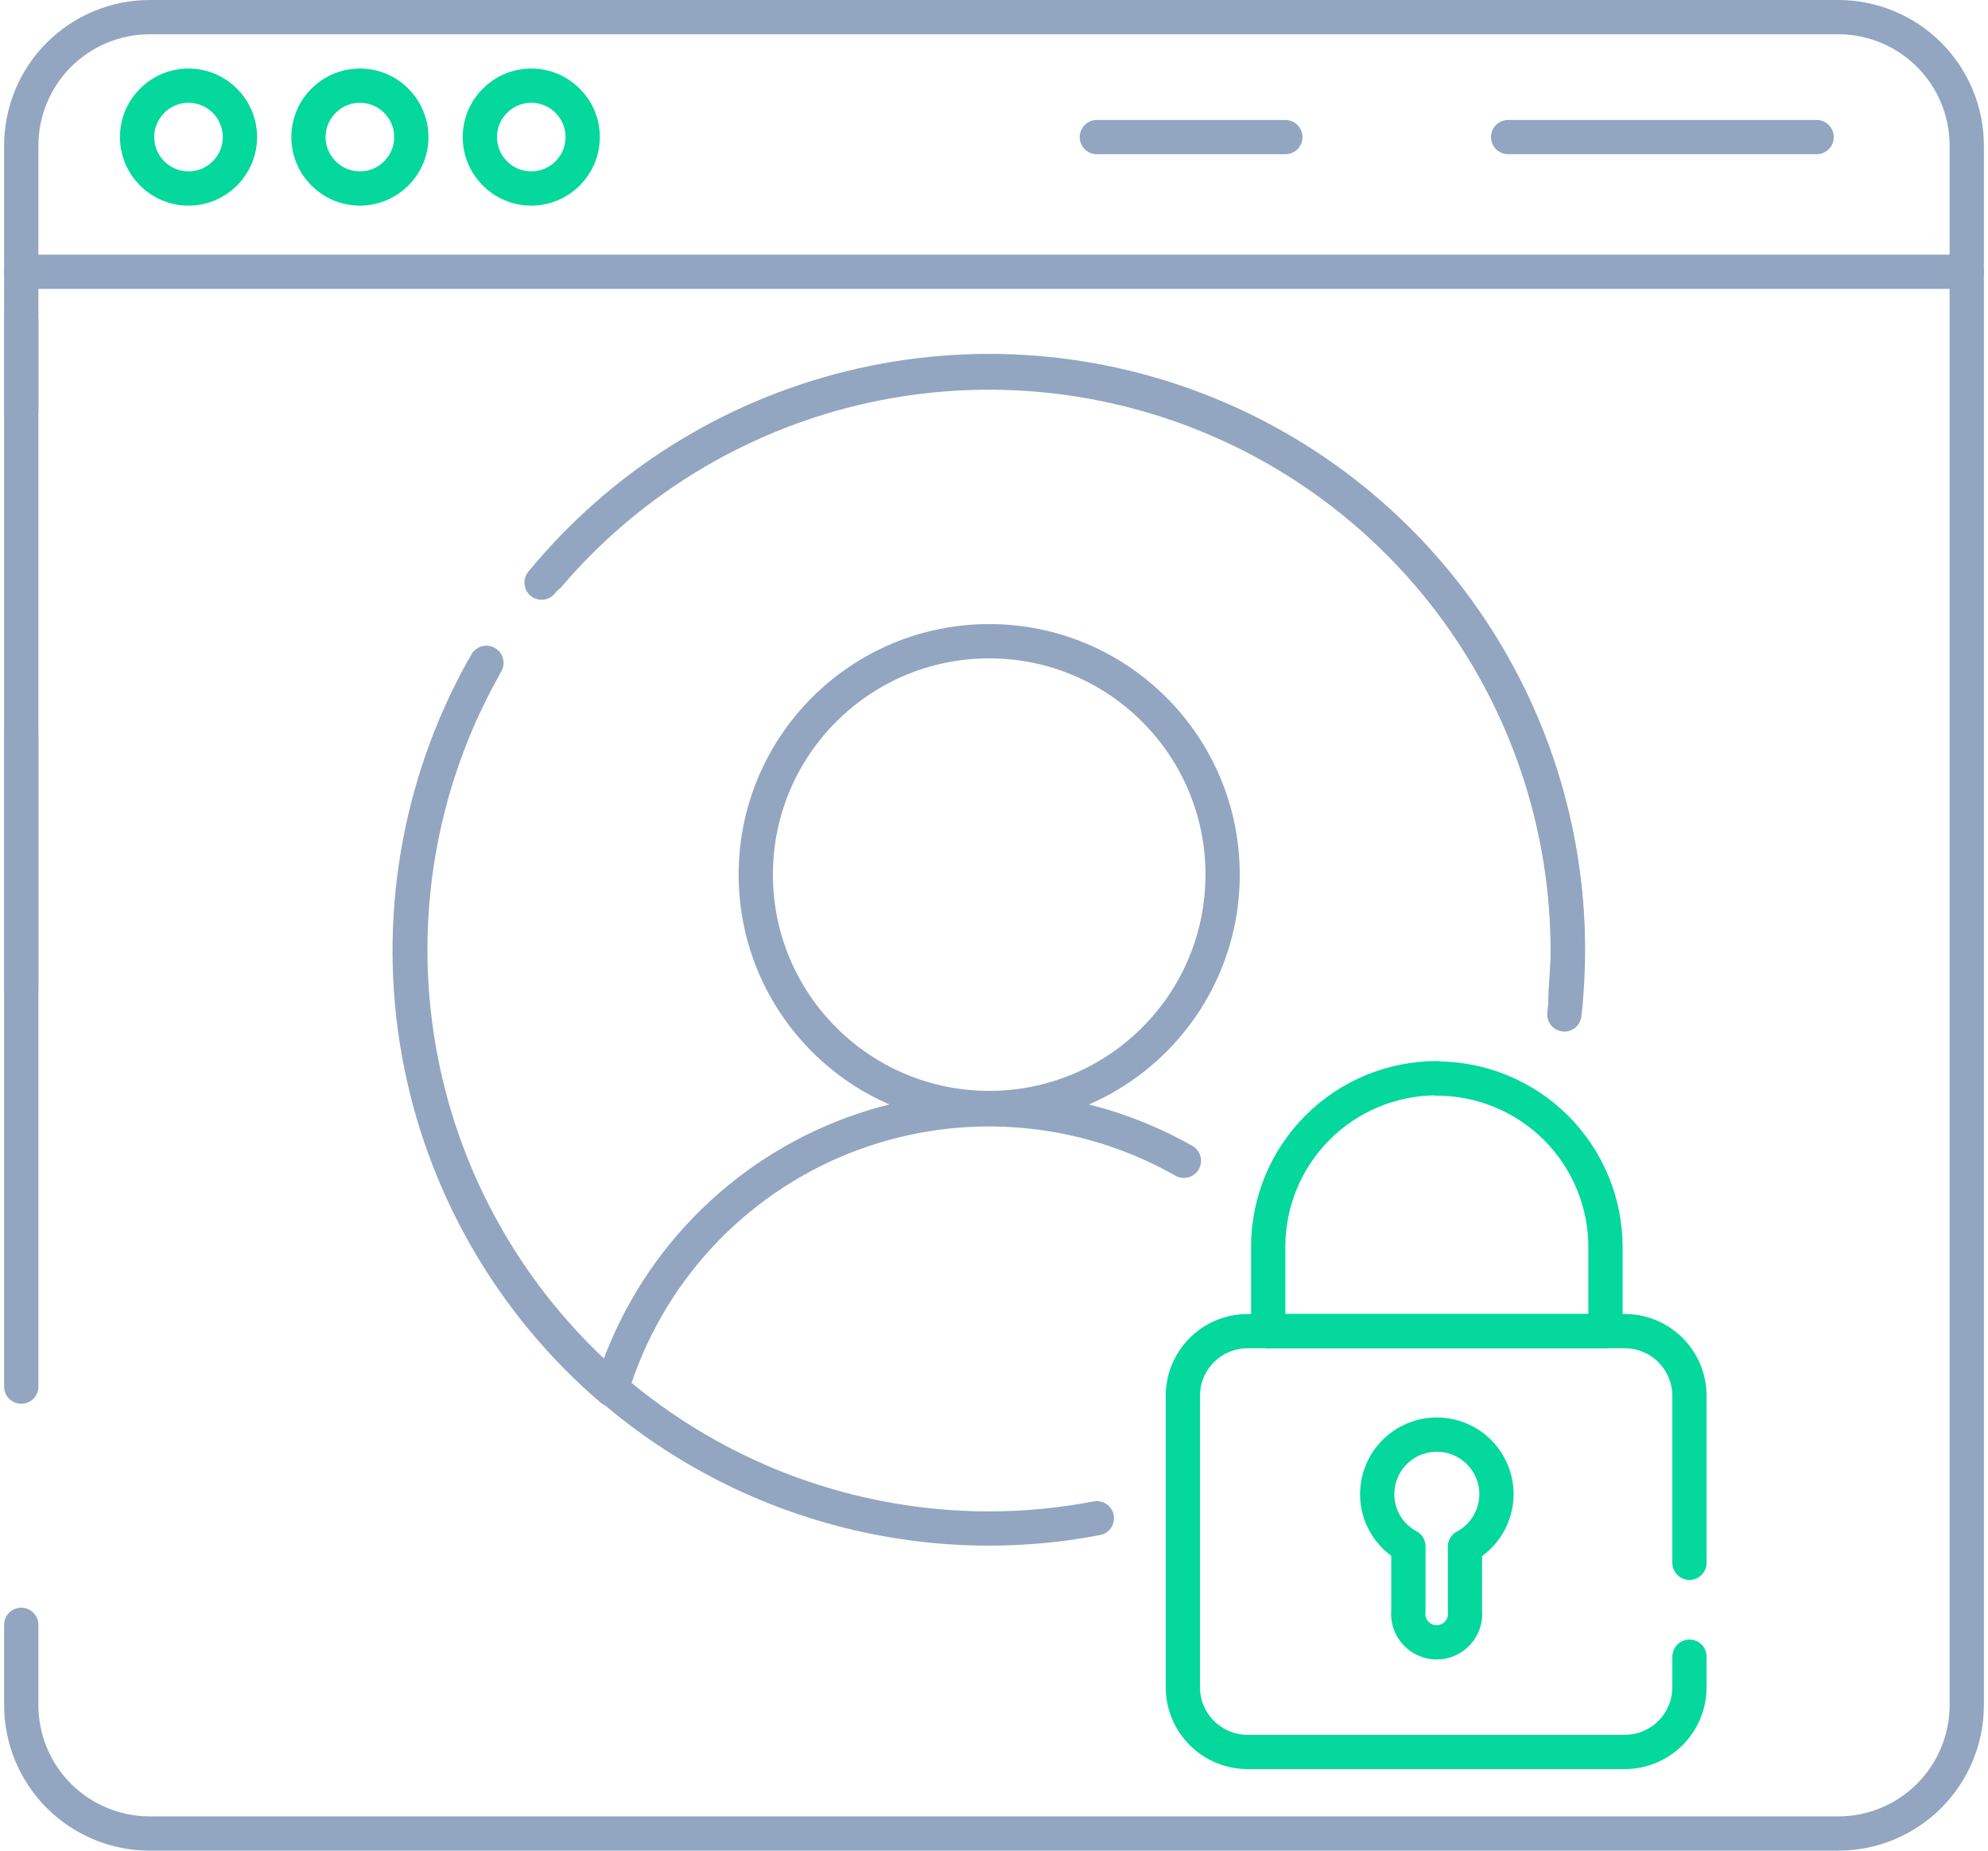
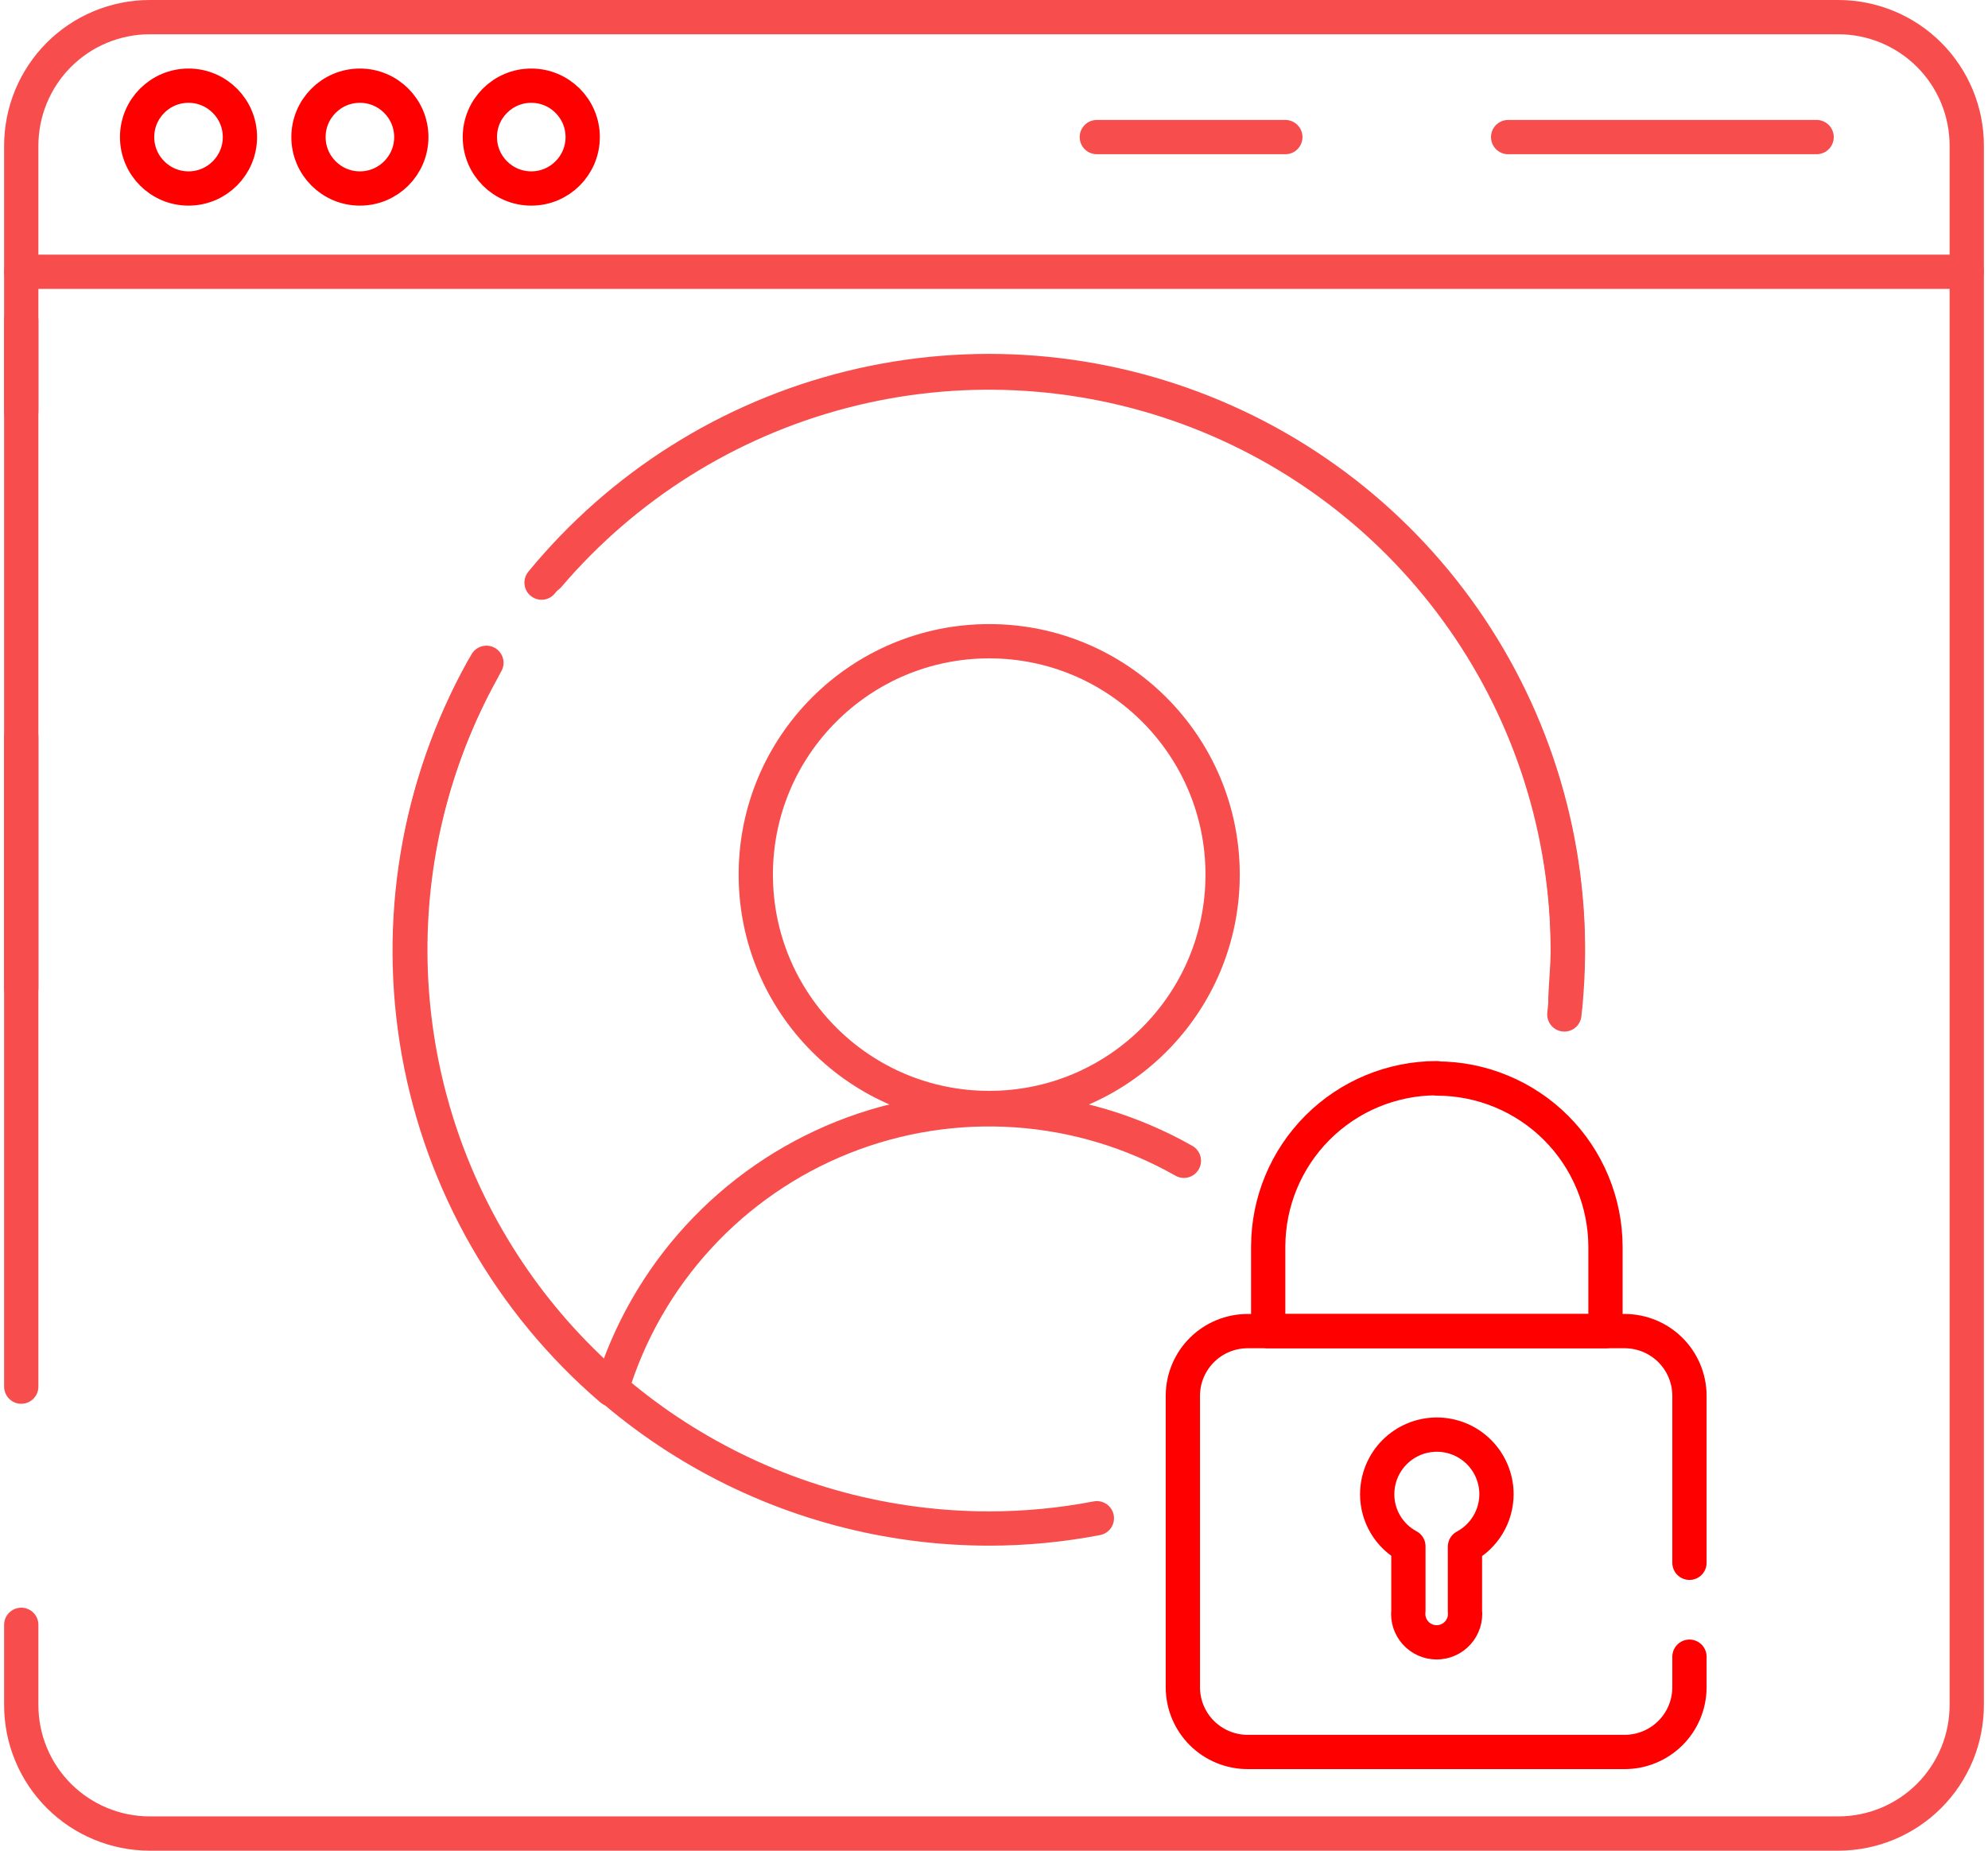
<svg xmlns="http://www.w3.org/2000/svg" width="58" height="54" viewBox="0 0 58 54" fill="none">
-   <path d="M14.191 19.34C12.725 21.909 11.96 24.817 11.971 27.775C11.982 30.732 12.77 33.635 14.255 36.192C15.74 38.75 17.871 40.873 20.434 42.348C22.997 43.824 25.903 44.6 28.86 44.6C29.914 44.6 30.966 44.499 32.001 44.3" stroke="#92A6C2" stroke-linecap="round" stroke-linejoin="round" />
-   <path d="M45.64 29.6C46.046 25.98 45.271 22.325 43.43 19.181C41.59 16.037 38.782 13.573 35.425 12.156C32.069 10.739 28.345 10.445 24.808 11.318C21.271 12.191 18.111 14.184 15.8 17" stroke="#92A6C2" stroke-linecap="round" stroke-linejoin="round" />
-   <path d="M28.86 32.33C32.621 32.33 35.67 29.281 35.67 25.52C35.67 21.759 32.621 18.71 28.86 18.71C25.099 18.71 22.05 21.759 22.05 25.52C22.05 29.281 25.099 32.33 28.86 32.33Z" stroke="#92A6C2" stroke-linecap="round" stroke-linejoin="round" />
-   <path d="M14.08 19.54C12.189 22.937 11.531 26.883 12.216 30.71C12.901 34.537 14.888 38.01 17.84 40.54C18.341 38.887 19.207 37.368 20.375 36.096C21.543 34.823 22.982 33.83 24.586 33.189C26.19 32.549 27.918 32.277 29.641 32.395C31.364 32.513 33.038 33.017 34.54 33.87" stroke="#92A6C2" stroke-linecap="round" stroke-linejoin="round" />
-   <path d="M45.67 29.3C45.67 28.78 45.74 28.3 45.74 27.72C45.732 24.269 44.666 20.903 42.687 18.076C40.709 15.249 37.911 13.096 34.672 11.906C31.432 10.717 27.906 10.548 24.568 11.423C21.23 12.298 18.24 14.174 16 16.8" stroke="#92A6C2" stroke-linecap="round" stroke-linejoin="round" />
-   <path d="M0.62 40.46V21.5" stroke="#92A6C2" stroke-linecap="round" stroke-linejoin="round" />
-   <path d="M0.62 12V4.26C0.619 3.768 0.715 3.28 0.902 2.824C1.089 2.369 1.364 1.955 1.711 1.605C2.059 1.256 2.471 0.979 2.926 0.789C3.38 0.6 3.868 0.501 4.36 0.5H53.63C54.625 0.5 55.578 0.895 56.282 1.598C56.985 2.302 57.38 3.255 57.38 4.25V49.74C57.381 50.233 57.286 50.72 57.099 51.176C56.911 51.631 56.636 52.045 56.289 52.395C55.942 52.744 55.529 53.021 55.074 53.211C54.62 53.4 54.133 53.499 53.64 53.5H4.37C3.376 53.5 2.422 53.105 1.718 52.402C1.015 51.698 0.62 50.745 0.62 49.75V47.41" stroke="#92A6C2" stroke-linecap="round" stroke-linejoin="round" />
-   <path d="M0.62 7.93H57.38" stroke="#92A6C2" stroke-linecap="round" stroke-linejoin="round" />
-   <path d="M5.5 5.5C6.328 5.5 7 4.828 7 4C7 3.172 6.328 2.5 5.5 2.5C4.672 2.5 4 3.172 4 4C4 4.828 4.672 5.5 5.5 5.5Z" stroke="#05D89C" stroke-linecap="round" stroke-linejoin="round" />
-   <path d="M10.5 5.5C11.328 5.5 12 4.828 12 4C12 3.172 11.328 2.5 10.5 2.5C9.672 2.5 9 3.172 9 4C9 4.828 9.672 5.5 10.5 5.5Z" stroke="#05D89C" stroke-linecap="round" stroke-linejoin="round" />
-   <path d="M15.5 5.5C16.328 5.5 17 4.828 17 4C17 3.172 16.328 2.5 15.5 2.5C14.672 2.5 14 3.172 14 4C14 4.828 14.672 5.5 15.5 5.5Z" stroke="#05D89C" stroke-linecap="round" stroke-linejoin="round" />
-   <path d="M44 4H53" stroke="#92A6C2" stroke-linecap="round" stroke-linejoin="round" />
-   <path d="M32 4H37.5" stroke="#92A6C2" stroke-linecap="round" stroke-linejoin="round" />
-   <path d="M0.62 9.35V28.83" stroke="#92A6C2" stroke-linecap="round" stroke-linejoin="round" />
-   <path d="M49.29 48.34V49.24C49.287 49.74 49.087 50.218 48.733 50.57C48.379 50.922 47.899 51.12 47.4 51.12H36.4C35.9 51.12 35.421 50.922 35.067 50.57C34.713 50.218 34.512 49.74 34.51 49.24V40.72C34.512 40.221 34.713 39.742 35.067 39.39C35.421 39.038 35.9 38.84 36.4 38.84H47.4C47.899 38.84 48.379 39.038 48.733 39.39C49.087 39.742 49.287 40.221 49.29 40.72V45.6" stroke="#05D89C" stroke-linecap="round" stroke-linejoin="round" />
-   <path d="M43.66 43.6C43.66 43.139 43.476 42.696 43.15 42.37C42.824 42.043 42.381 41.86 41.92 41.86C41.458 41.86 41.016 42.043 40.689 42.37C40.363 42.696 40.18 43.139 40.18 43.6C40.179 43.912 40.264 44.218 40.424 44.486C40.584 44.754 40.814 44.973 41.09 45.12V47C41.077 47.116 41.089 47.233 41.124 47.344C41.16 47.456 41.219 47.558 41.297 47.645C41.374 47.732 41.47 47.801 41.576 47.849C41.683 47.897 41.798 47.921 41.915 47.921C42.031 47.921 42.147 47.897 42.253 47.849C42.36 47.801 42.455 47.732 42.533 47.645C42.611 47.558 42.669 47.456 42.705 47.344C42.741 47.233 42.752 47.116 42.74 47V45.13C43.017 44.982 43.249 44.761 43.411 44.492C43.573 44.223 43.659 43.914 43.66 43.6V43.6Z" stroke="#05D89C" stroke-linecap="round" stroke-linejoin="round" />
-   <path d="M41.92 31.47C42.566 31.47 43.206 31.597 43.803 31.845C44.4 32.092 44.942 32.454 45.399 32.911C45.856 33.368 46.218 33.91 46.465 34.507C46.713 35.104 46.84 35.744 46.84 36.39V38.84H37V36.38C37 35.075 37.518 33.824 38.441 32.901C39.364 31.978 40.615 31.46 41.92 31.46V31.47Z" stroke="#05D89C" stroke-linecap="round" stroke-linejoin="round" />
+   <path d="M14.191 19.34C12.725 21.909 11.96 24.817 11.971 27.775C11.982 30.732 12.77 33.635 14.255 36.192C15.74 38.75 17.871 40.873 20.434 42.348C22.997 43.824 25.903 44.6 28.86 44.6C29.914 44.6 30.966 44.499 32.001 44.3" stroke="#f74d4d" stroke-linecap="round" stroke-linejoin="round" />
+   <path d="M45.64 29.6C46.046 25.98 45.271 22.325 43.43 19.181C41.59 16.037 38.782 13.573 35.425 12.156C32.069 10.739 28.345 10.445 24.808 11.318C21.271 12.191 18.111 14.184 15.8 17" stroke="#f74d4d" stroke-linecap="round" stroke-linejoin="round" />
+   <path d="M28.86 32.33C32.621 32.33 35.67 29.281 35.67 25.52C35.67 21.759 32.621 18.71 28.86 18.71C25.099 18.71 22.05 21.759 22.05 25.52C22.05 29.281 25.099 32.33 28.86 32.33Z" stroke="#f74d4d" stroke-linecap="round" stroke-linejoin="round" />
+   <path d="M14.08 19.54C12.189 22.937 11.531 26.883 12.216 30.71C12.901 34.537 14.888 38.01 17.84 40.54C18.341 38.887 19.207 37.368 20.375 36.096C21.543 34.823 22.982 33.83 24.586 33.189C26.19 32.549 27.918 32.277 29.641 32.395C31.364 32.513 33.038 33.017 34.54 33.87" stroke="#f74d4d" stroke-linecap="round" stroke-linejoin="round" />
+   <path d="M45.67 29.3C45.67 28.78 45.74 28.3 45.74 27.72C45.732 24.269 44.666 20.903 42.687 18.076C40.709 15.249 37.911 13.096 34.672 11.906C31.432 10.717 27.906 10.548 24.568 11.423C21.23 12.298 18.24 14.174 16 16.8" stroke="#f74d4d" stroke-linecap="round" stroke-linejoin="round" />
+   <path d="M0.62 40.46V21.5" stroke="#f74d4d" stroke-linecap="round" stroke-linejoin="round" />
+   <path d="M0.62 12V4.26C0.619 3.768 0.715 3.28 0.902 2.824C1.089 2.369 1.364 1.955 1.711 1.605C2.059 1.256 2.471 0.979 2.926 0.789C3.38 0.6 3.868 0.501 4.36 0.5H53.63C54.625 0.5 55.578 0.895 56.282 1.598C56.985 2.302 57.38 3.255 57.38 4.25V49.74C57.381 50.233 57.286 50.72 57.099 51.176C56.911 51.631 56.636 52.045 56.289 52.395C55.942 52.744 55.529 53.021 55.074 53.211C54.62 53.4 54.133 53.499 53.64 53.5H4.37C3.376 53.5 2.422 53.105 1.718 52.402C1.015 51.698 0.62 50.745 0.62 49.75V47.41" stroke="#f74d4d" stroke-linecap="round" stroke-linejoin="round" />
+   <path d="M0.62 7.93H57.38" stroke="#f74d4d" stroke-linecap="round" stroke-linejoin="round" />
+   <path d="M5.5 5.5C6.328 5.5 7 4.828 7 4C7 3.172 6.328 2.5 5.5 2.5C4.672 2.5 4 3.172 4 4C4 4.828 4.672 5.5 5.5 5.5Z" stroke="#ff0000" stroke-linecap="round" stroke-linejoin="round" />
+   <path d="M10.5 5.5C11.328 5.5 12 4.828 12 4C12 3.172 11.328 2.5 10.5 2.5C9.672 2.5 9 3.172 9 4C9 4.828 9.672 5.5 10.5 5.5Z" stroke="#ff0000" stroke-linecap="round" stroke-linejoin="round" />
+   <path d="M15.5 5.5C16.328 5.5 17 4.828 17 4C17 3.172 16.328 2.5 15.5 2.5C14.672 2.5 14 3.172 14 4C14 4.828 14.672 5.5 15.5 5.5Z" stroke="#ff0000" stroke-linecap="round" stroke-linejoin="round" />
+   <path d="M44 4H53" stroke="#f74d4d" stroke-linecap="round" stroke-linejoin="round" />
+   <path d="M32 4H37.5" stroke="#f74d4d" stroke-linecap="round" stroke-linejoin="round" />
+   <path d="M0.62 9.35V28.83" stroke="#f74d4d" stroke-linecap="round" stroke-linejoin="round" />
+   <path d="M49.29 48.34V49.24C49.287 49.74 49.087 50.218 48.733 50.57C48.379 50.922 47.899 51.12 47.4 51.12H36.4C35.9 51.12 35.421 50.922 35.067 50.57C34.713 50.218 34.512 49.74 34.51 49.24V40.72C34.512 40.221 34.713 39.742 35.067 39.39C35.421 39.038 35.9 38.84 36.4 38.84H47.4C47.899 38.84 48.379 39.038 48.733 39.39C49.087 39.742 49.287 40.221 49.29 40.72V45.6" stroke="#ff0000" stroke-linecap="round" stroke-linejoin="round" />
+   <path d="M43.66 43.6C43.66 43.139 43.476 42.696 43.15 42.37C42.824 42.043 42.381 41.86 41.92 41.86C41.458 41.86 41.016 42.043 40.689 42.37C40.363 42.696 40.18 43.139 40.18 43.6C40.179 43.912 40.264 44.218 40.424 44.486C40.584 44.754 40.814 44.973 41.09 45.12V47C41.077 47.116 41.089 47.233 41.124 47.344C41.16 47.456 41.219 47.558 41.297 47.645C41.374 47.732 41.47 47.801 41.576 47.849C41.683 47.897 41.798 47.921 41.915 47.921C42.031 47.921 42.147 47.897 42.253 47.849C42.36 47.801 42.455 47.732 42.533 47.645C42.611 47.558 42.669 47.456 42.705 47.344C42.741 47.233 42.752 47.116 42.74 47V45.13C43.017 44.982 43.249 44.761 43.411 44.492C43.573 44.223 43.659 43.914 43.66 43.6V43.6Z" stroke="#ff0000" stroke-linecap="round" stroke-linejoin="round" />
+   <path d="M41.92 31.47C42.566 31.47 43.206 31.597 43.803 31.845C44.4 32.092 44.942 32.454 45.399 32.911C45.856 33.368 46.218 33.91 46.465 34.507C46.713 35.104 46.84 35.744 46.84 36.39V38.84H37V36.38C37 35.075 37.518 33.824 38.441 32.901C39.364 31.978 40.615 31.46 41.92 31.46V31.47Z" stroke="#ff0000" stroke-linecap="round" stroke-linejoin="round" />
</svg>
